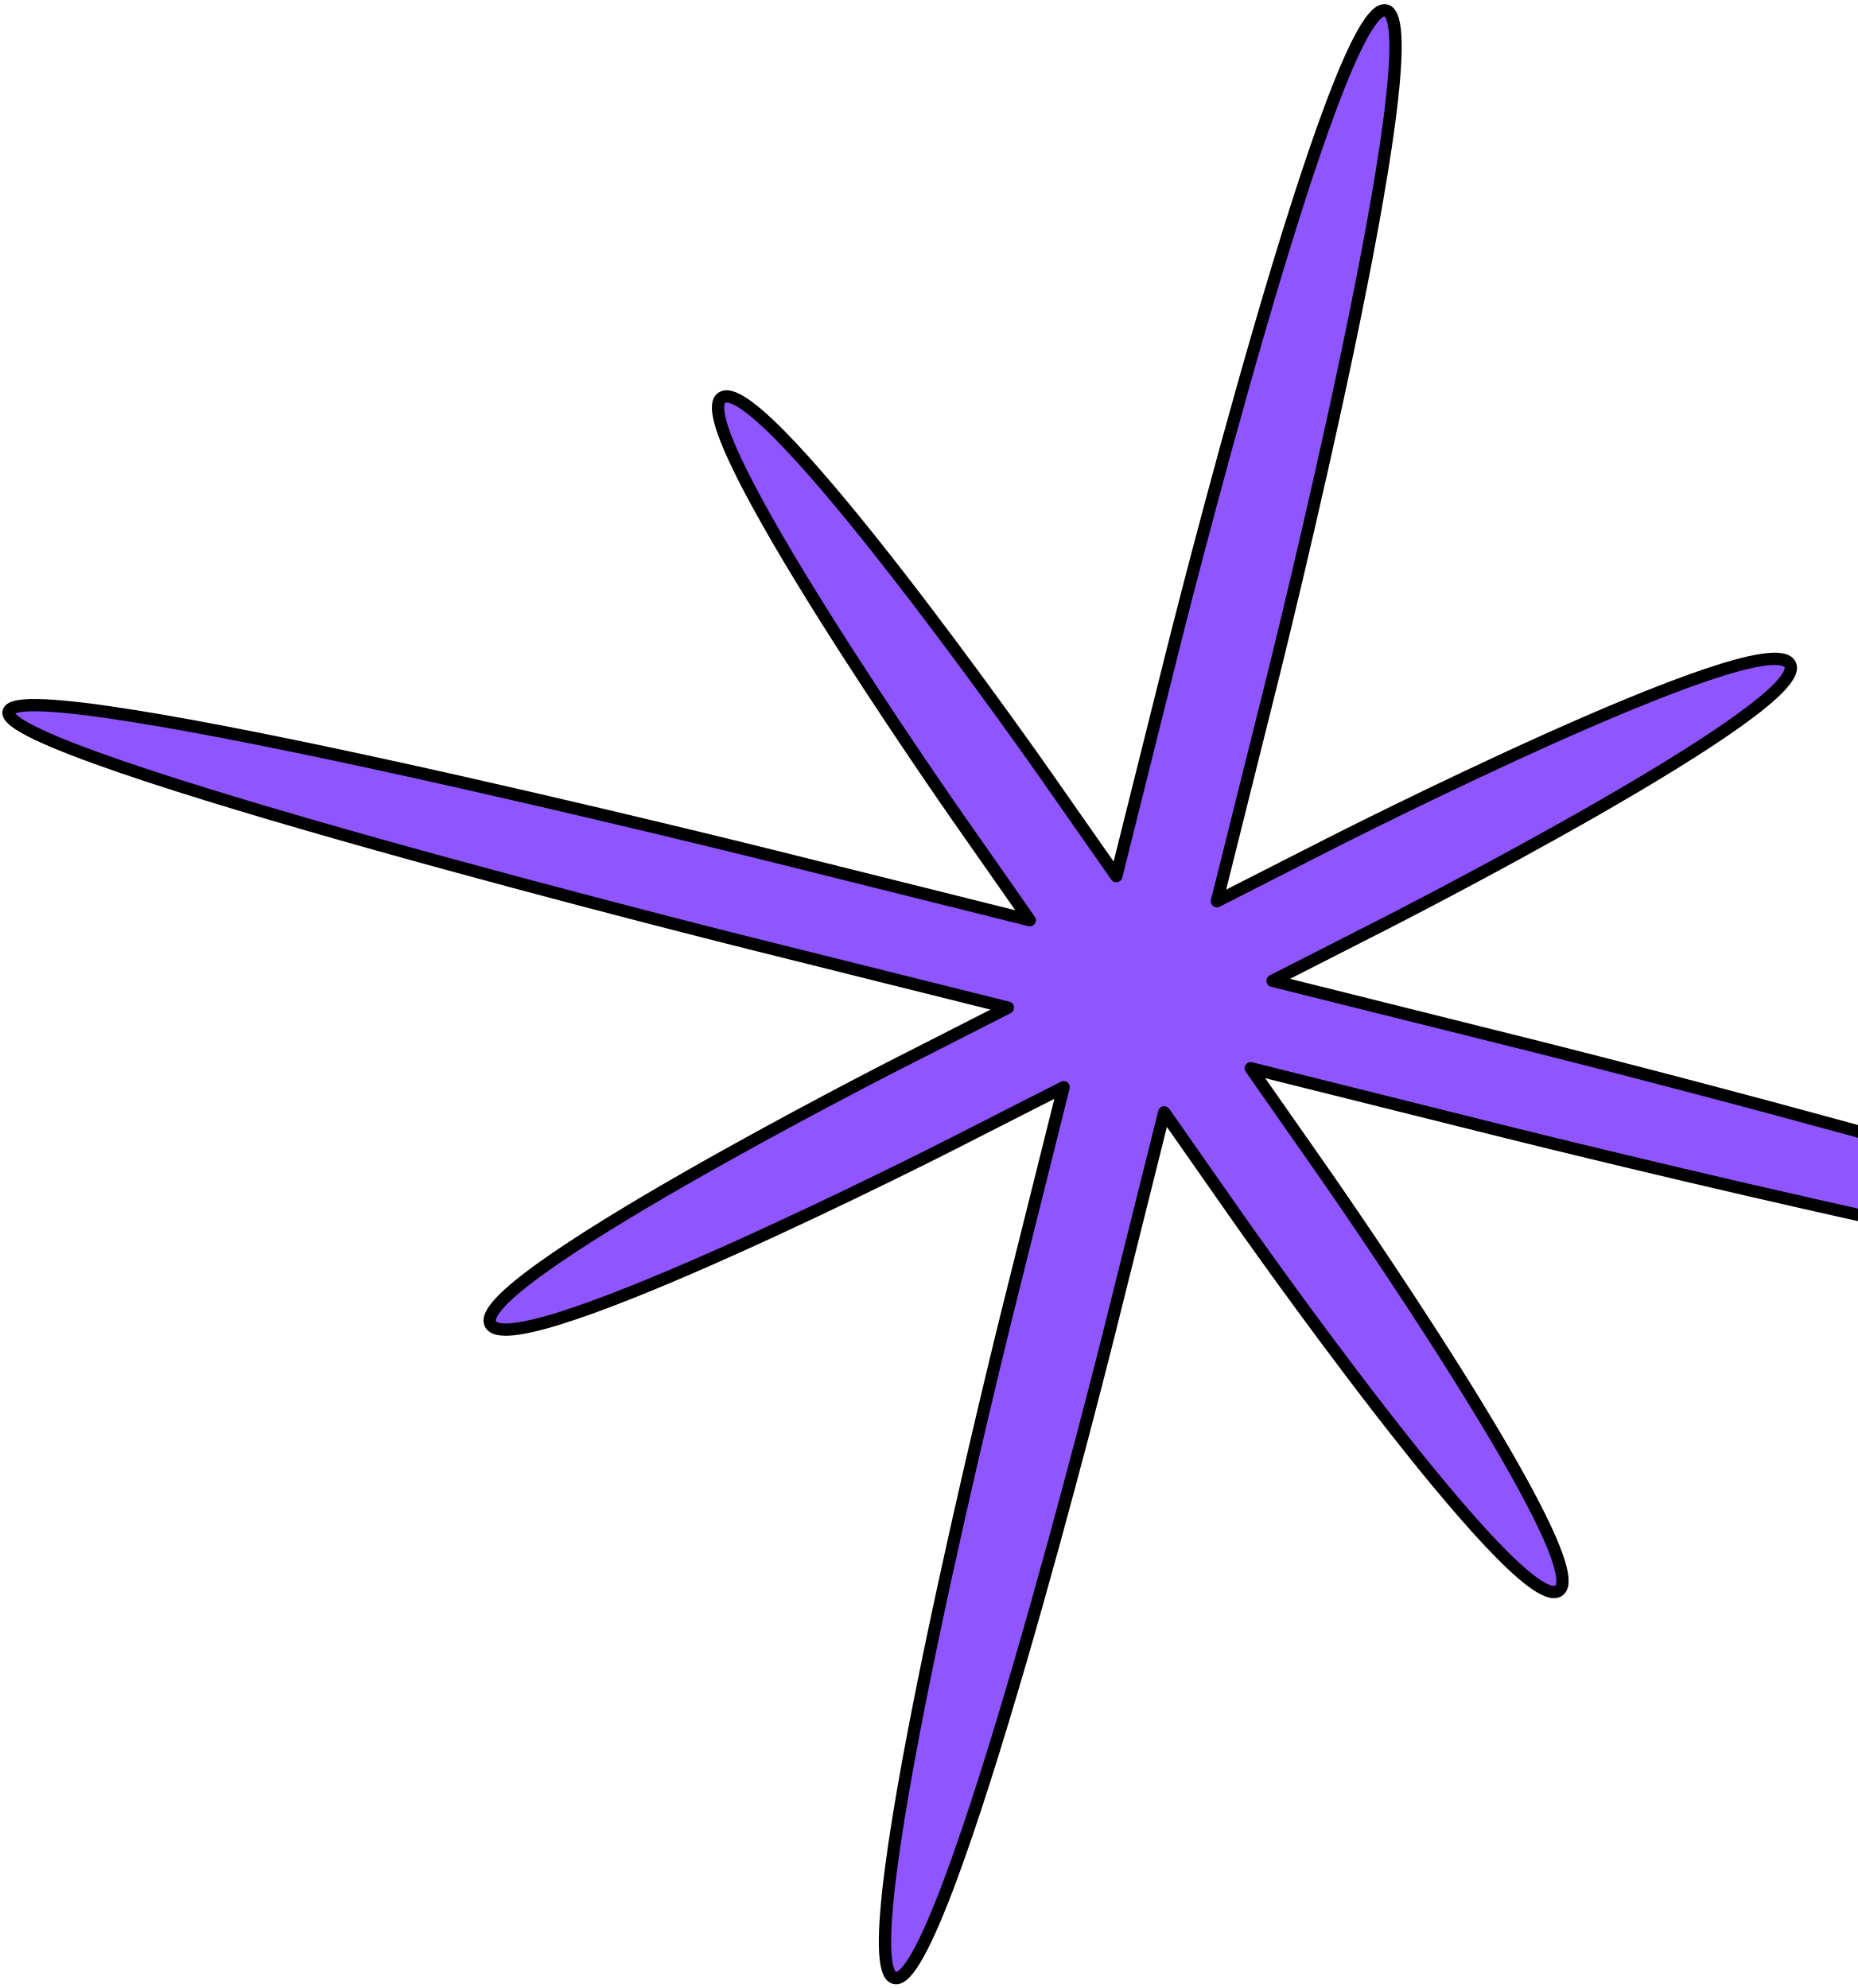
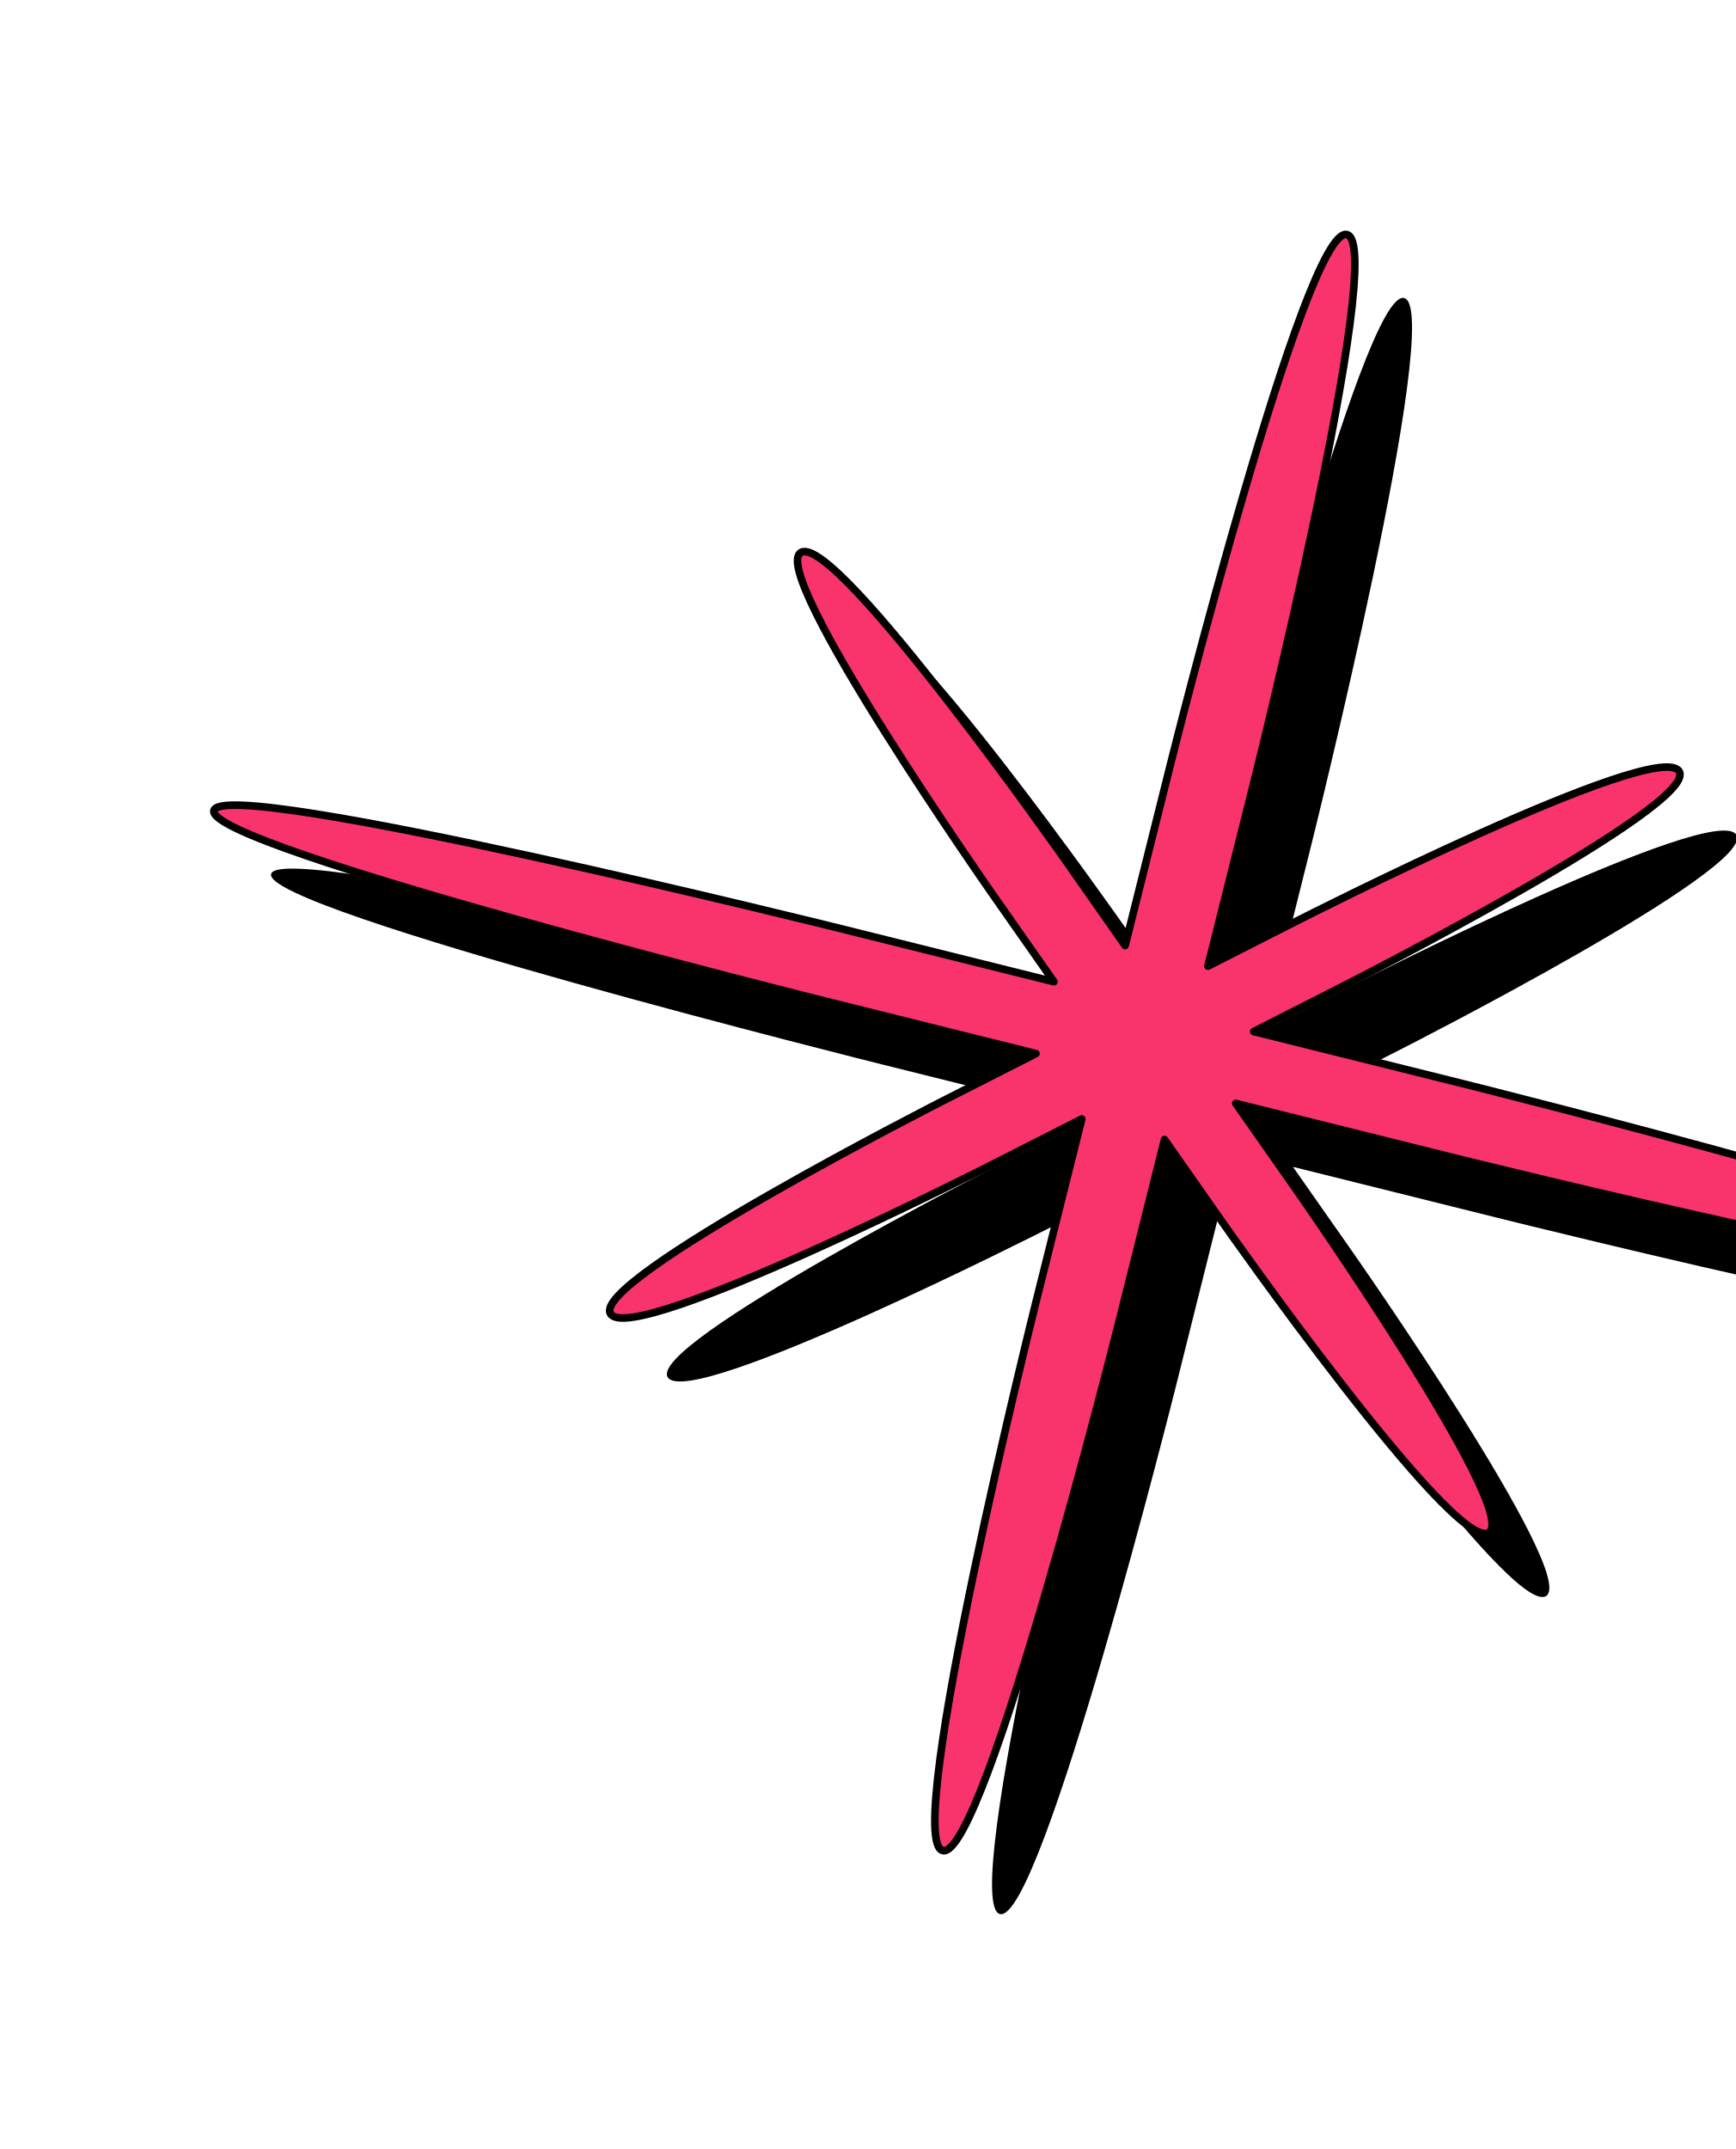
- <svg xmlns="http://www.w3.org/2000/svg" width="355" height="380" viewBox="0 0 355 380" fill="none">
-   <path d="M434.176 244.039C436.263 235.68 292.095 199.685 292.095 199.685L243.202 187.478L264.591 176.585C264.591 176.585 347.312 134.457 341.991 126.851C336.669 119.244 253.948 161.372 253.948 161.372L232.56 172.264L243.174 129.752C243.174 129.752 274.472 4.396 264.859 1.996C255.246 -0.404 223.948 124.951 223.948 124.951L213.334 167.464L199.576 147.796C199.576 147.796 146.364 71.73 138.092 75.943C129.82 80.155 183.031 156.222 183.031 156.222L196.789 175.89L147.897 163.682C147.897 163.682 3.729 127.687 1.642 136.046C-0.445 144.405 143.723 180.4 143.723 180.4L192.616 192.607L171.227 203.5C171.227 203.5 88.506 245.628 93.827 253.234C99.148 260.841 181.869 218.713 181.869 218.713L203.258 207.821L192.643 250.333C192.643 250.333 161.345 375.689 170.959 378.089C180.572 380.489 211.87 255.134 211.87 255.134L222.484 212.621L236.242 232.289C236.242 232.289 289.453 308.355 297.726 304.142C305.998 299.93 252.787 223.863 252.787 223.863L239.028 204.195L287.921 216.403C287.921 216.403 432.089 252.397 434.176 244.039Z" fill="#8F55FF" stroke="black" stroke-width="2.35" stroke-linecap="round" stroke-linejoin="round" />
+ <svg xmlns="http://www.w3.org/2000/svg" width="538" height="666" viewBox="0 0 538 666" fill="none">
+   <path d="M661.184 414.674C663.968 403.543 471.6 355.612 471.6 355.612L406.361 339.356L434.9 324.852C434.9 324.852 545.278 268.753 538.178 258.624C531.077 248.495 420.7 304.593 420.7 304.593L392.16 319.098L406.323 262.487C406.323 262.487 448.085 95.561 435.258 92.365C422.431 89.169 380.669 256.095 380.669 256.095L366.506 312.706L348.148 286.516C348.148 286.516 277.146 185.224 266.108 190.834C255.071 196.444 326.072 297.736 326.072 297.736L344.43 323.925L279.191 307.67C279.191 307.67 86.822 259.738 84.038 270.869C81.253 282 273.621 329.931 273.621 329.931L338.861 346.187L310.322 360.692C310.322 360.692 199.944 416.79 207.044 426.919C214.144 437.048 324.522 380.95 324.522 380.95L353.061 366.445L338.898 423.056C338.898 423.056 297.136 589.982 309.963 593.178C322.79 596.374 364.553 429.448 364.553 429.448L378.716 372.838L397.074 399.027C397.074 399.027 468.075 500.319 479.113 494.71C490.151 489.1 419.149 387.808 419.149 387.808L400.791 361.618L466.031 377.873C466.031 377.873 658.399 425.805 661.184 414.674Z" fill="black" />
+   <path d="M643.451 395.004C646.236 383.873 453.868 335.942 453.868 335.942L388.628 319.686L417.168 305.182C417.168 305.182 527.545 249.083 520.445 238.954C513.345 228.825 402.967 284.923 402.967 284.923L374.428 299.428L388.591 242.817C388.591 242.817 430.353 75.891 417.526 72.695C404.699 69.499 362.937 236.425 362.937 236.425L348.774 293.036L330.415 266.846C330.415 266.846 259.414 165.554 248.376 171.164C237.338 176.774 308.34 278.066 308.34 278.066L326.698 304.255L261.459 288C261.459 288 69.09 240.068 66.305 251.199C63.521 262.33 255.889 310.262 255.889 310.262L321.128 326.517L292.589 341.022C292.589 341.022 182.211 397.12 189.312 407.249C196.412 417.378 306.79 361.28 306.79 361.28L335.329 346.775L321.166 403.386C321.166 403.386 279.404 570.312 292.231 573.508C305.058 576.704 346.82 409.778 346.82 409.778L360.983 353.168L379.341 379.357C379.341 379.357 450.343 480.649 461.381 475.04C472.418 469.43 401.417 368.138 401.417 368.138L383.059 341.948L448.298 358.203C448.298 358.203 640.667 406.135 643.451 395.004Z" fill="#F9346C" stroke="black" stroke-width="2.35" stroke-linecap="round" stroke-linejoin="round" />
</svg>
